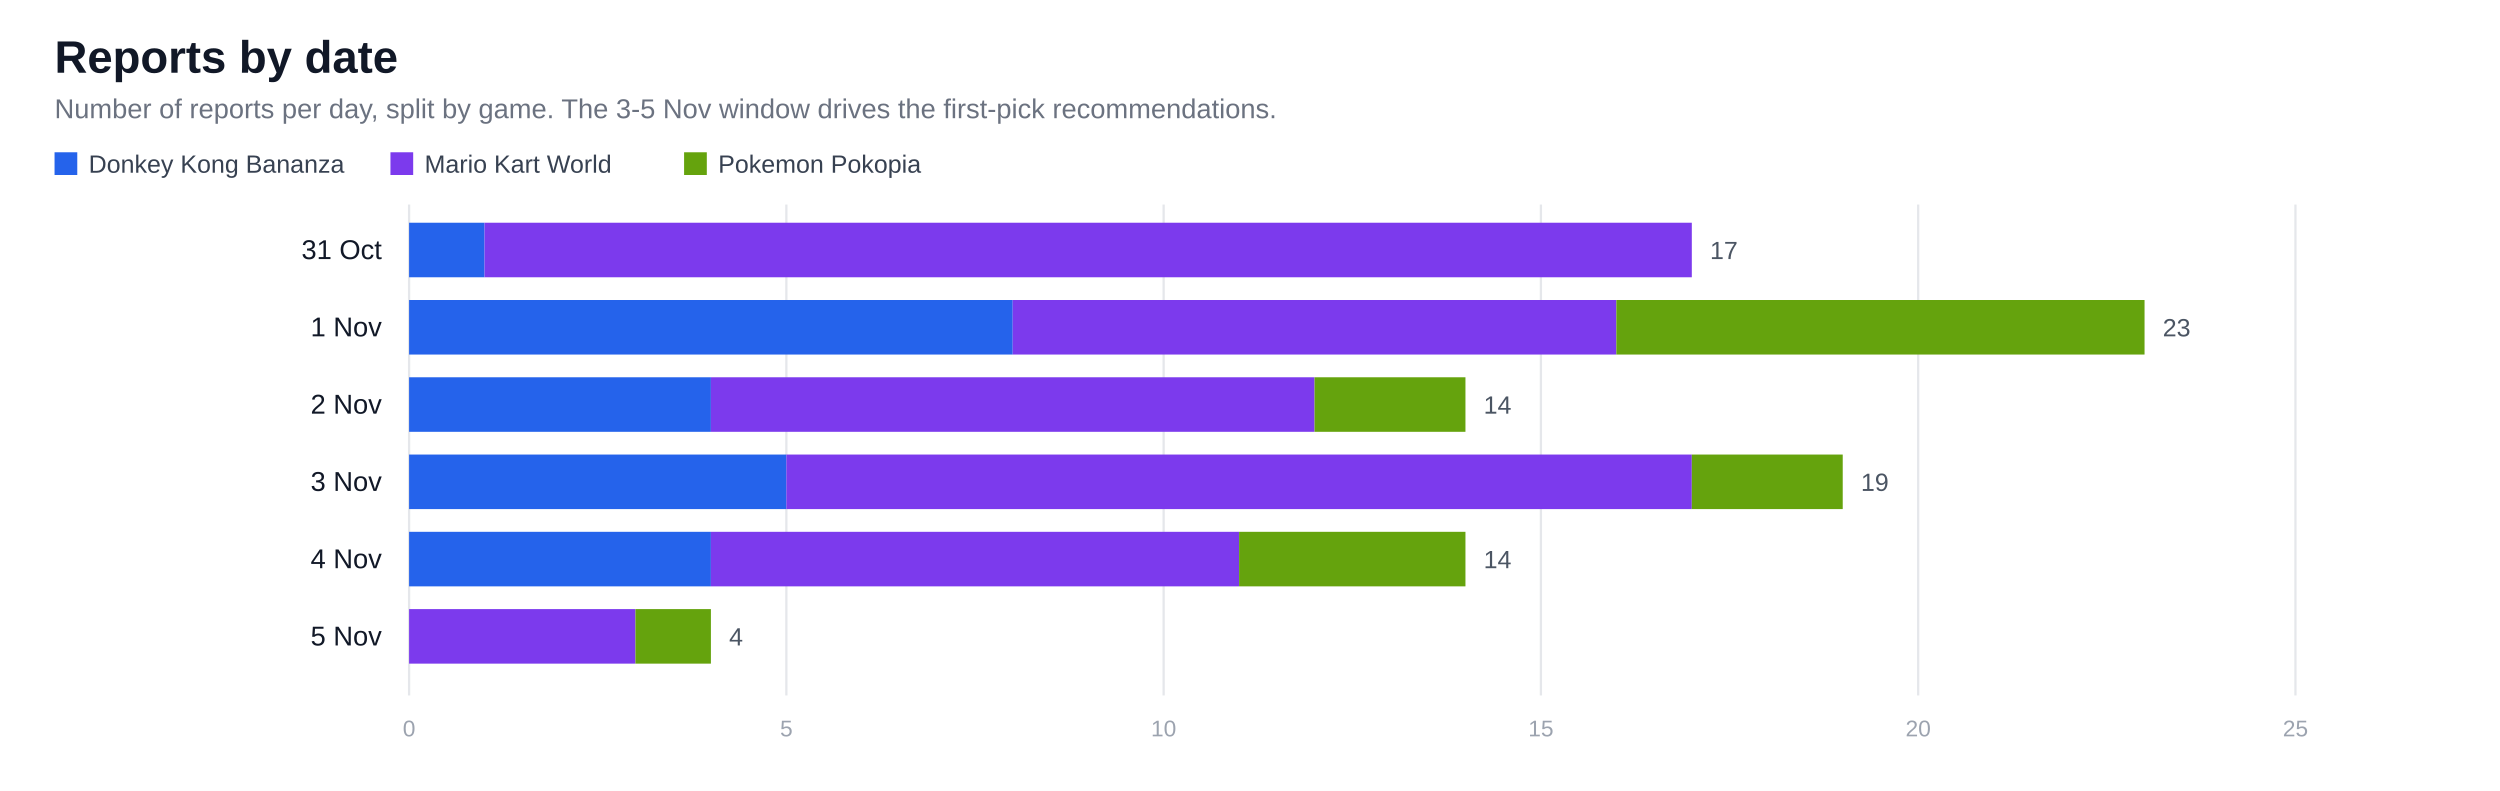
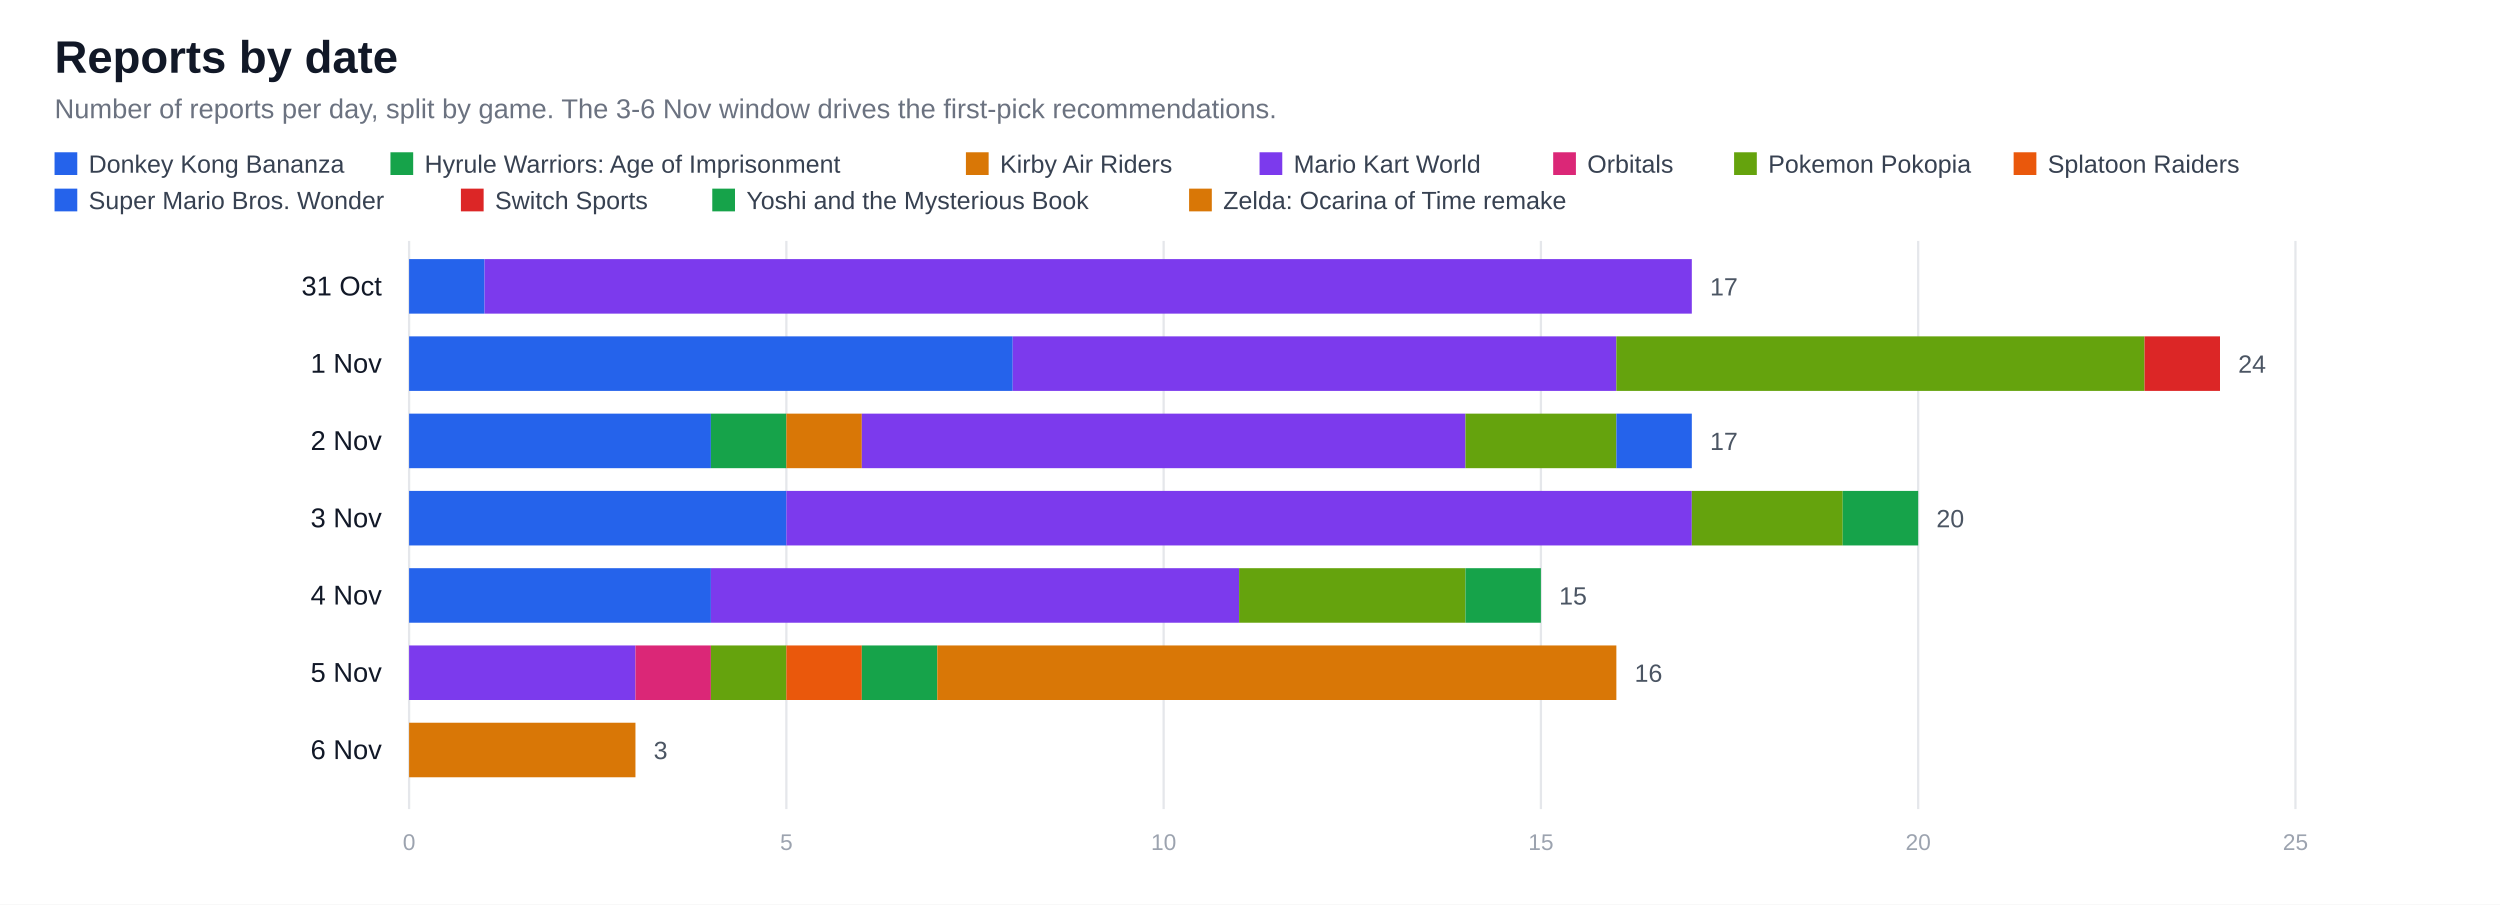
- <svg xmlns="http://www.w3.org/2000/svg" width="1100" height="348" viewBox="0 0 1100 348">
+ <svg xmlns="http://www.w3.org/2000/svg" width="1100" height="398" viewBox="0 0 1100 398">
  <rect width="100%" height="100%" fill="#ffffff" />
  <text x="24" y="32" font-family="Segoe UI, Arial, sans-serif" font-size="20" font-weight="600" fill="#111827">Reports by date</text>
-   <text x="24" y="52" font-family="Segoe UI, Arial, sans-serif" font-size="12" fill="#6b7280">Number of reports per day, split by game. The 3-5 Nov window drives the first-pick recommendations.</text>
+   <text x="24" y="52" font-family="Segoe UI, Arial, sans-serif" font-size="12" fill="#6b7280">Number of reports per day, split by game. The 3-6 Nov window drives the first-pick recommendations.</text>
  <rect x="24" y="67" width="10" height="10" fill="#2563eb" />
  <text x="39" y="76" font-family="Segoe UI, Arial, sans-serif" font-size="11" fill="#374151">Donkey Kong Bananza</text>
-   <rect x="171.8" y="67" width="10" height="10" fill="#7c3aed" />
-   <text x="186.8" y="76" font-family="Segoe UI, Arial, sans-serif" font-size="11" fill="#374151">Mario Kart World</text>
-   <rect x="301.0" y="67" width="10" height="10" fill="#65a30d" />
-   <text x="316.0" y="76" font-family="Segoe UI, Arial, sans-serif" font-size="11" fill="#374151">Pokemon Pokopia</text>
-   <line x1="180.0" y1="90" x2="180.0" y2="306" stroke="#e5e7eb" stroke-width="1" />
-   <text x="180.0" y="324" text-anchor="middle" font-family="Segoe UI, Arial, sans-serif" font-size="10" fill="#9ca3af">0</text>
-   <line x1="346.0" y1="90" x2="346.0" y2="306" stroke="#e5e7eb" stroke-width="1" />
-   <text x="346.0" y="324" text-anchor="middle" font-family="Segoe UI, Arial, sans-serif" font-size="10" fill="#9ca3af">5</text>
-   <line x1="512.0" y1="90" x2="512.0" y2="306" stroke="#e5e7eb" stroke-width="1" />
-   <text x="512.0" y="324" text-anchor="middle" font-family="Segoe UI, Arial, sans-serif" font-size="10" fill="#9ca3af">10</text>
-   <line x1="678.0" y1="90" x2="678.0" y2="306" stroke="#e5e7eb" stroke-width="1" />
-   <text x="678.0" y="324" text-anchor="middle" font-family="Segoe UI, Arial, sans-serif" font-size="10" fill="#9ca3af">15</text>
-   <line x1="844.0" y1="90" x2="844.0" y2="306" stroke="#e5e7eb" stroke-width="1" />
-   <text x="844.0" y="324" text-anchor="middle" font-family="Segoe UI, Arial, sans-serif" font-size="10" fill="#9ca3af">20</text>
-   <line x1="1010.0" y1="90" x2="1010.0" y2="306" stroke="#e5e7eb" stroke-width="1" />
-   <text x="1010.0" y="324" text-anchor="middle" font-family="Segoe UI, Arial, sans-serif" font-size="10" fill="#9ca3af">25</text>
-   <text x="168" y="114" text-anchor="end" font-family="Segoe UI, Arial, sans-serif" font-size="12" fill="#111827">31 Oct</text>
-   <rect x="180.0" y="98" width="33.2" height="24" fill="#2563eb" />
-   <rect x="213.2" y="98" width="531.2" height="24" fill="#7c3aed" />
-   <text x="752.4" y="114" font-family="Segoe UI, Arial, sans-serif" font-size="11" fill="#4b5563">17</text>
-   <text x="168" y="148" text-anchor="end" font-family="Segoe UI, Arial, sans-serif" font-size="12" fill="#111827">1 Nov</text>
-   <rect x="180.0" y="132" width="265.6" height="24" fill="#2563eb" />
-   <rect x="445.6" y="132" width="265.6" height="24" fill="#7c3aed" />
-   <rect x="711.2" y="132" width="232.4" height="24" fill="#65a30d" />
-   <text x="951.6" y="148" font-family="Segoe UI, Arial, sans-serif" font-size="11" fill="#4b5563">23</text>
-   <text x="168" y="182" text-anchor="end" font-family="Segoe UI, Arial, sans-serif" font-size="12" fill="#111827">2 Nov</text>
-   <rect x="180.0" y="166" width="132.8" height="24" fill="#2563eb" />
-   <rect x="312.8" y="166" width="265.6" height="24" fill="#7c3aed" />
-   <rect x="578.4" y="166" width="66.4" height="24" fill="#65a30d" />
-   <text x="652.8" y="182" font-family="Segoe UI, Arial, sans-serif" font-size="11" fill="#4b5563">14</text>
-   <text x="168" y="216" text-anchor="end" font-family="Segoe UI, Arial, sans-serif" font-size="12" fill="#111827">3 Nov</text>
-   <rect x="180.0" y="200" width="166.0" height="24" fill="#2563eb" />
-   <rect x="346.0" y="200" width="398.4" height="24" fill="#7c3aed" />
-   <rect x="744.4" y="200" width="66.4" height="24" fill="#65a30d" />
-   <text x="818.8" y="216" font-family="Segoe UI, Arial, sans-serif" font-size="11" fill="#4b5563">19</text>
-   <text x="168" y="250" text-anchor="end" font-family="Segoe UI, Arial, sans-serif" font-size="12" fill="#111827">4 Nov</text>
-   <rect x="180.0" y="234" width="132.8" height="24" fill="#2563eb" />
-   <rect x="312.8" y="234" width="232.4" height="24" fill="#7c3aed" />
-   <rect x="545.2" y="234" width="99.6" height="24" fill="#65a30d" />
-   <text x="652.8" y="250" font-family="Segoe UI, Arial, sans-serif" font-size="11" fill="#4b5563">14</text>
-   <text x="168" y="284" text-anchor="end" font-family="Segoe UI, Arial, sans-serif" font-size="12" fill="#111827">5 Nov</text>
-   <rect x="180.0" y="268" width="99.6" height="24" fill="#7c3aed" />
-   <rect x="279.6" y="268" width="33.2" height="24" fill="#65a30d" />
-   <text x="320.8" y="284" font-family="Segoe UI, Arial, sans-serif" font-size="11" fill="#4b5563">4</text>
+   <rect x="171.8" y="67" width="10" height="10" fill="#16a34a" />
+   <text x="186.8" y="76" font-family="Segoe UI, Arial, sans-serif" font-size="11" fill="#374151">Hyrule Warriors: Age of Imprisonment</text>
+   <rect x="425.0" y="67" width="10" height="10" fill="#d97706" />
+   <text x="440.0" y="76" font-family="Segoe UI, Arial, sans-serif" font-size="11" fill="#374151">Kirby Air Riders</text>
+   <rect x="554.2" y="67" width="10" height="10" fill="#7c3aed" />
+   <text x="569.2" y="76" font-family="Segoe UI, Arial, sans-serif" font-size="11" fill="#374151">Mario Kart World</text>
+   <rect x="683.4" y="67" width="10" height="10" fill="#db2777" />
+   <text x="698.4" y="76" font-family="Segoe UI, Arial, sans-serif" font-size="11" fill="#374151">Orbitals</text>
+   <rect x="763" y="67" width="10" height="10" fill="#65a30d" />
+   <text x="778" y="76" font-family="Segoe UI, Arial, sans-serif" font-size="11" fill="#374151">Pokemon Pokopia</text>
+   <rect x="886" y="67" width="10" height="10" fill="#ea580c" />
+   <text x="901" y="76" font-family="Segoe UI, Arial, sans-serif" font-size="11" fill="#374151">Splatoon Raiders</text>
+   <rect x="24" y="83" width="10" height="10" fill="#2563eb" />
+   <text x="39" y="92" font-family="Segoe UI, Arial, sans-serif" font-size="11" fill="#374151">Super Mario Bros. Wonder</text>
+   <rect x="202.8" y="83" width="10" height="10" fill="#dc2626" />
+   <text x="217.8" y="92" font-family="Segoe UI, Arial, sans-serif" font-size="11" fill="#374151">Switch Sports</text>
+   <rect x="313.4" y="83" width="10" height="10" fill="#16a34a" />
+   <text x="328.4" y="92" font-family="Segoe UI, Arial, sans-serif" font-size="11" fill="#374151">Yoshi and the Mysterious Book</text>
+   <rect x="523.2" y="83" width="10" height="10" fill="#d97706" />
+   <text x="538.2" y="92" font-family="Segoe UI, Arial, sans-serif" font-size="11" fill="#374151">Zelda: Ocarina of Time remake</text>
+   <line x1="180.0" y1="106" x2="180.0" y2="356" stroke="#e5e7eb" stroke-width="1" />
+   <text x="180.0" y="374" text-anchor="middle" font-family="Segoe UI, Arial, sans-serif" font-size="10" fill="#9ca3af">0</text>
+   <line x1="346.0" y1="106" x2="346.0" y2="356" stroke="#e5e7eb" stroke-width="1" />
+   <text x="346.0" y="374" text-anchor="middle" font-family="Segoe UI, Arial, sans-serif" font-size="10" fill="#9ca3af">5</text>
+   <line x1="512.0" y1="106" x2="512.0" y2="356" stroke="#e5e7eb" stroke-width="1" />
+   <text x="512.0" y="374" text-anchor="middle" font-family="Segoe UI, Arial, sans-serif" font-size="10" fill="#9ca3af">10</text>
+   <line x1="678.0" y1="106" x2="678.0" y2="356" stroke="#e5e7eb" stroke-width="1" />
+   <text x="678.0" y="374" text-anchor="middle" font-family="Segoe UI, Arial, sans-serif" font-size="10" fill="#9ca3af">15</text>
+   <line x1="844.0" y1="106" x2="844.0" y2="356" stroke="#e5e7eb" stroke-width="1" />
+   <text x="844.0" y="374" text-anchor="middle" font-family="Segoe UI, Arial, sans-serif" font-size="10" fill="#9ca3af">20</text>
+   <line x1="1010.0" y1="106" x2="1010.0" y2="356" stroke="#e5e7eb" stroke-width="1" />
+   <text x="1010.0" y="374" text-anchor="middle" font-family="Segoe UI, Arial, sans-serif" font-size="10" fill="#9ca3af">25</text>
+   <text x="168" y="130" text-anchor="end" font-family="Segoe UI, Arial, sans-serif" font-size="12" fill="#111827">31 Oct</text>
+   <rect x="180.0" y="114" width="33.2" height="24" fill="#2563eb" />
+   <rect x="213.2" y="114" width="531.2" height="24" fill="#7c3aed" />
+   <text x="752.4" y="130" font-family="Segoe UI, Arial, sans-serif" font-size="11" fill="#4b5563">17</text>
+   <text x="168" y="164" text-anchor="end" font-family="Segoe UI, Arial, sans-serif" font-size="12" fill="#111827">1 Nov</text>
+   <rect x="180.0" y="148" width="265.6" height="24" fill="#2563eb" />
+   <rect x="445.6" y="148" width="265.6" height="24" fill="#7c3aed" />
+   <rect x="711.2" y="148" width="232.4" height="24" fill="#65a30d" />
+   <rect x="943.6" y="148" width="33.2" height="24" fill="#dc2626" />
+   <text x="984.8" y="164" font-family="Segoe UI, Arial, sans-serif" font-size="11" fill="#4b5563">24</text>
+   <text x="168" y="198" text-anchor="end" font-family="Segoe UI, Arial, sans-serif" font-size="12" fill="#111827">2 Nov</text>
+   <rect x="180.0" y="182" width="132.8" height="24" fill="#2563eb" />
+   <rect x="312.8" y="182" width="33.2" height="24" fill="#16a34a" />
+   <rect x="346.0" y="182" width="33.2" height="24" fill="#d97706" />
+   <rect x="379.2" y="182" width="265.6" height="24" fill="#7c3aed" />
+   <rect x="644.8" y="182" width="66.4" height="24" fill="#65a30d" />
+   <rect x="711.2" y="182" width="33.2" height="24" fill="#2563eb" />
+   <text x="752.4" y="198" font-family="Segoe UI, Arial, sans-serif" font-size="11" fill="#4b5563">17</text>
+   <text x="168" y="232" text-anchor="end" font-family="Segoe UI, Arial, sans-serif" font-size="12" fill="#111827">3 Nov</text>
+   <rect x="180.0" y="216" width="166.0" height="24" fill="#2563eb" />
+   <rect x="346.0" y="216" width="398.4" height="24" fill="#7c3aed" />
+   <rect x="744.4" y="216" width="66.4" height="24" fill="#65a30d" />
+   <rect x="810.8" y="216" width="33.2" height="24" fill="#16a34a" />
+   <text x="852.0" y="232" font-family="Segoe UI, Arial, sans-serif" font-size="11" fill="#4b5563">20</text>
+   <text x="168" y="266" text-anchor="end" font-family="Segoe UI, Arial, sans-serif" font-size="12" fill="#111827">4 Nov</text>
+   <rect x="180.0" y="250" width="132.8" height="24" fill="#2563eb" />
+   <rect x="312.8" y="250" width="232.4" height="24" fill="#7c3aed" />
+   <rect x="545.2" y="250" width="99.6" height="24" fill="#65a30d" />
+   <rect x="644.8" y="250" width="33.2" height="24" fill="#16a34a" />
+   <text x="686.0" y="266" font-family="Segoe UI, Arial, sans-serif" font-size="11" fill="#4b5563">15</text>
+   <text x="168" y="300" text-anchor="end" font-family="Segoe UI, Arial, sans-serif" font-size="12" fill="#111827">5 Nov</text>
+   <rect x="180.0" y="284" width="99.6" height="24" fill="#7c3aed" />
+   <rect x="279.6" y="284" width="33.2" height="24" fill="#db2777" />
+   <rect x="312.8" y="284" width="33.2" height="24" fill="#65a30d" />
+   <rect x="346.0" y="284" width="33.2" height="24" fill="#ea580c" />
+   <rect x="379.2" y="284" width="33.2" height="24" fill="#16a34a" />
+   <rect x="412.4" y="284" width="298.8" height="24" fill="#d97706" />
+   <text x="719.2" y="300" font-family="Segoe UI, Arial, sans-serif" font-size="11" fill="#4b5563">16</text>
+   <text x="168" y="334" text-anchor="end" font-family="Segoe UI, Arial, sans-serif" font-size="12" fill="#111827">6 Nov</text>
+   <rect x="180.0" y="318" width="99.6" height="24" fill="#d97706" />
+   <text x="287.6" y="334" font-family="Segoe UI, Arial, sans-serif" font-size="11" fill="#4b5563">3</text>
</svg>
